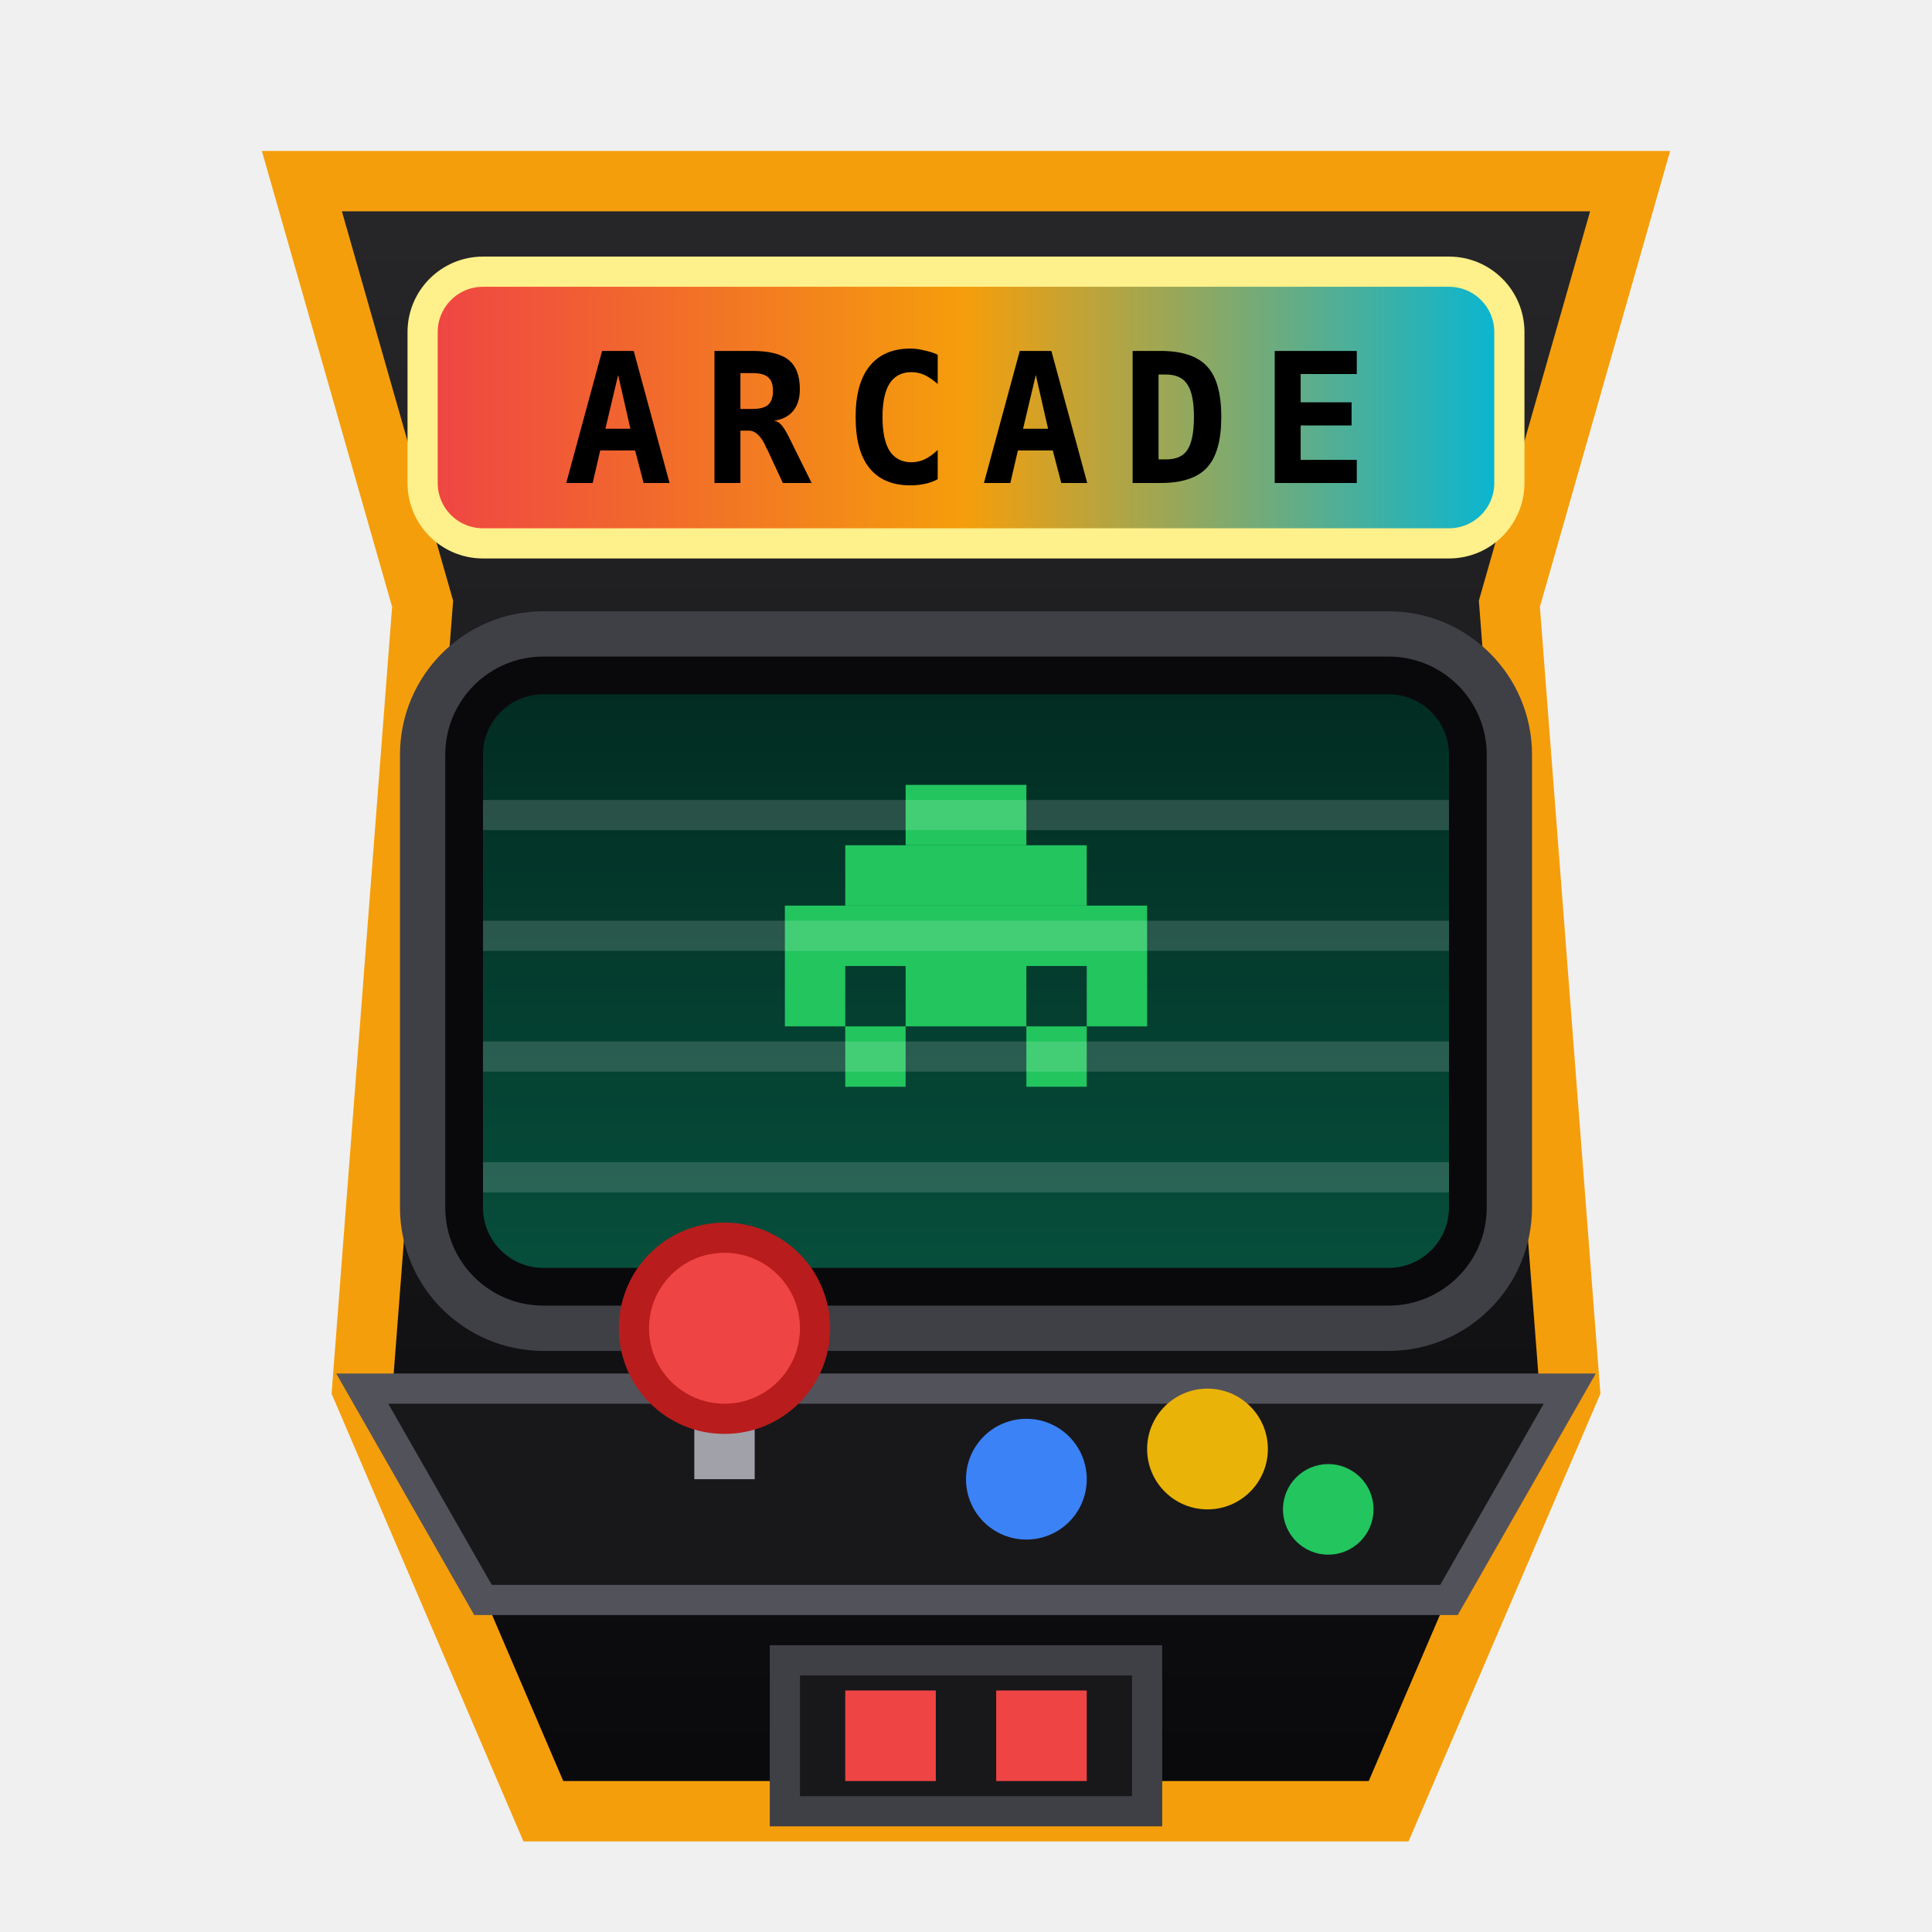
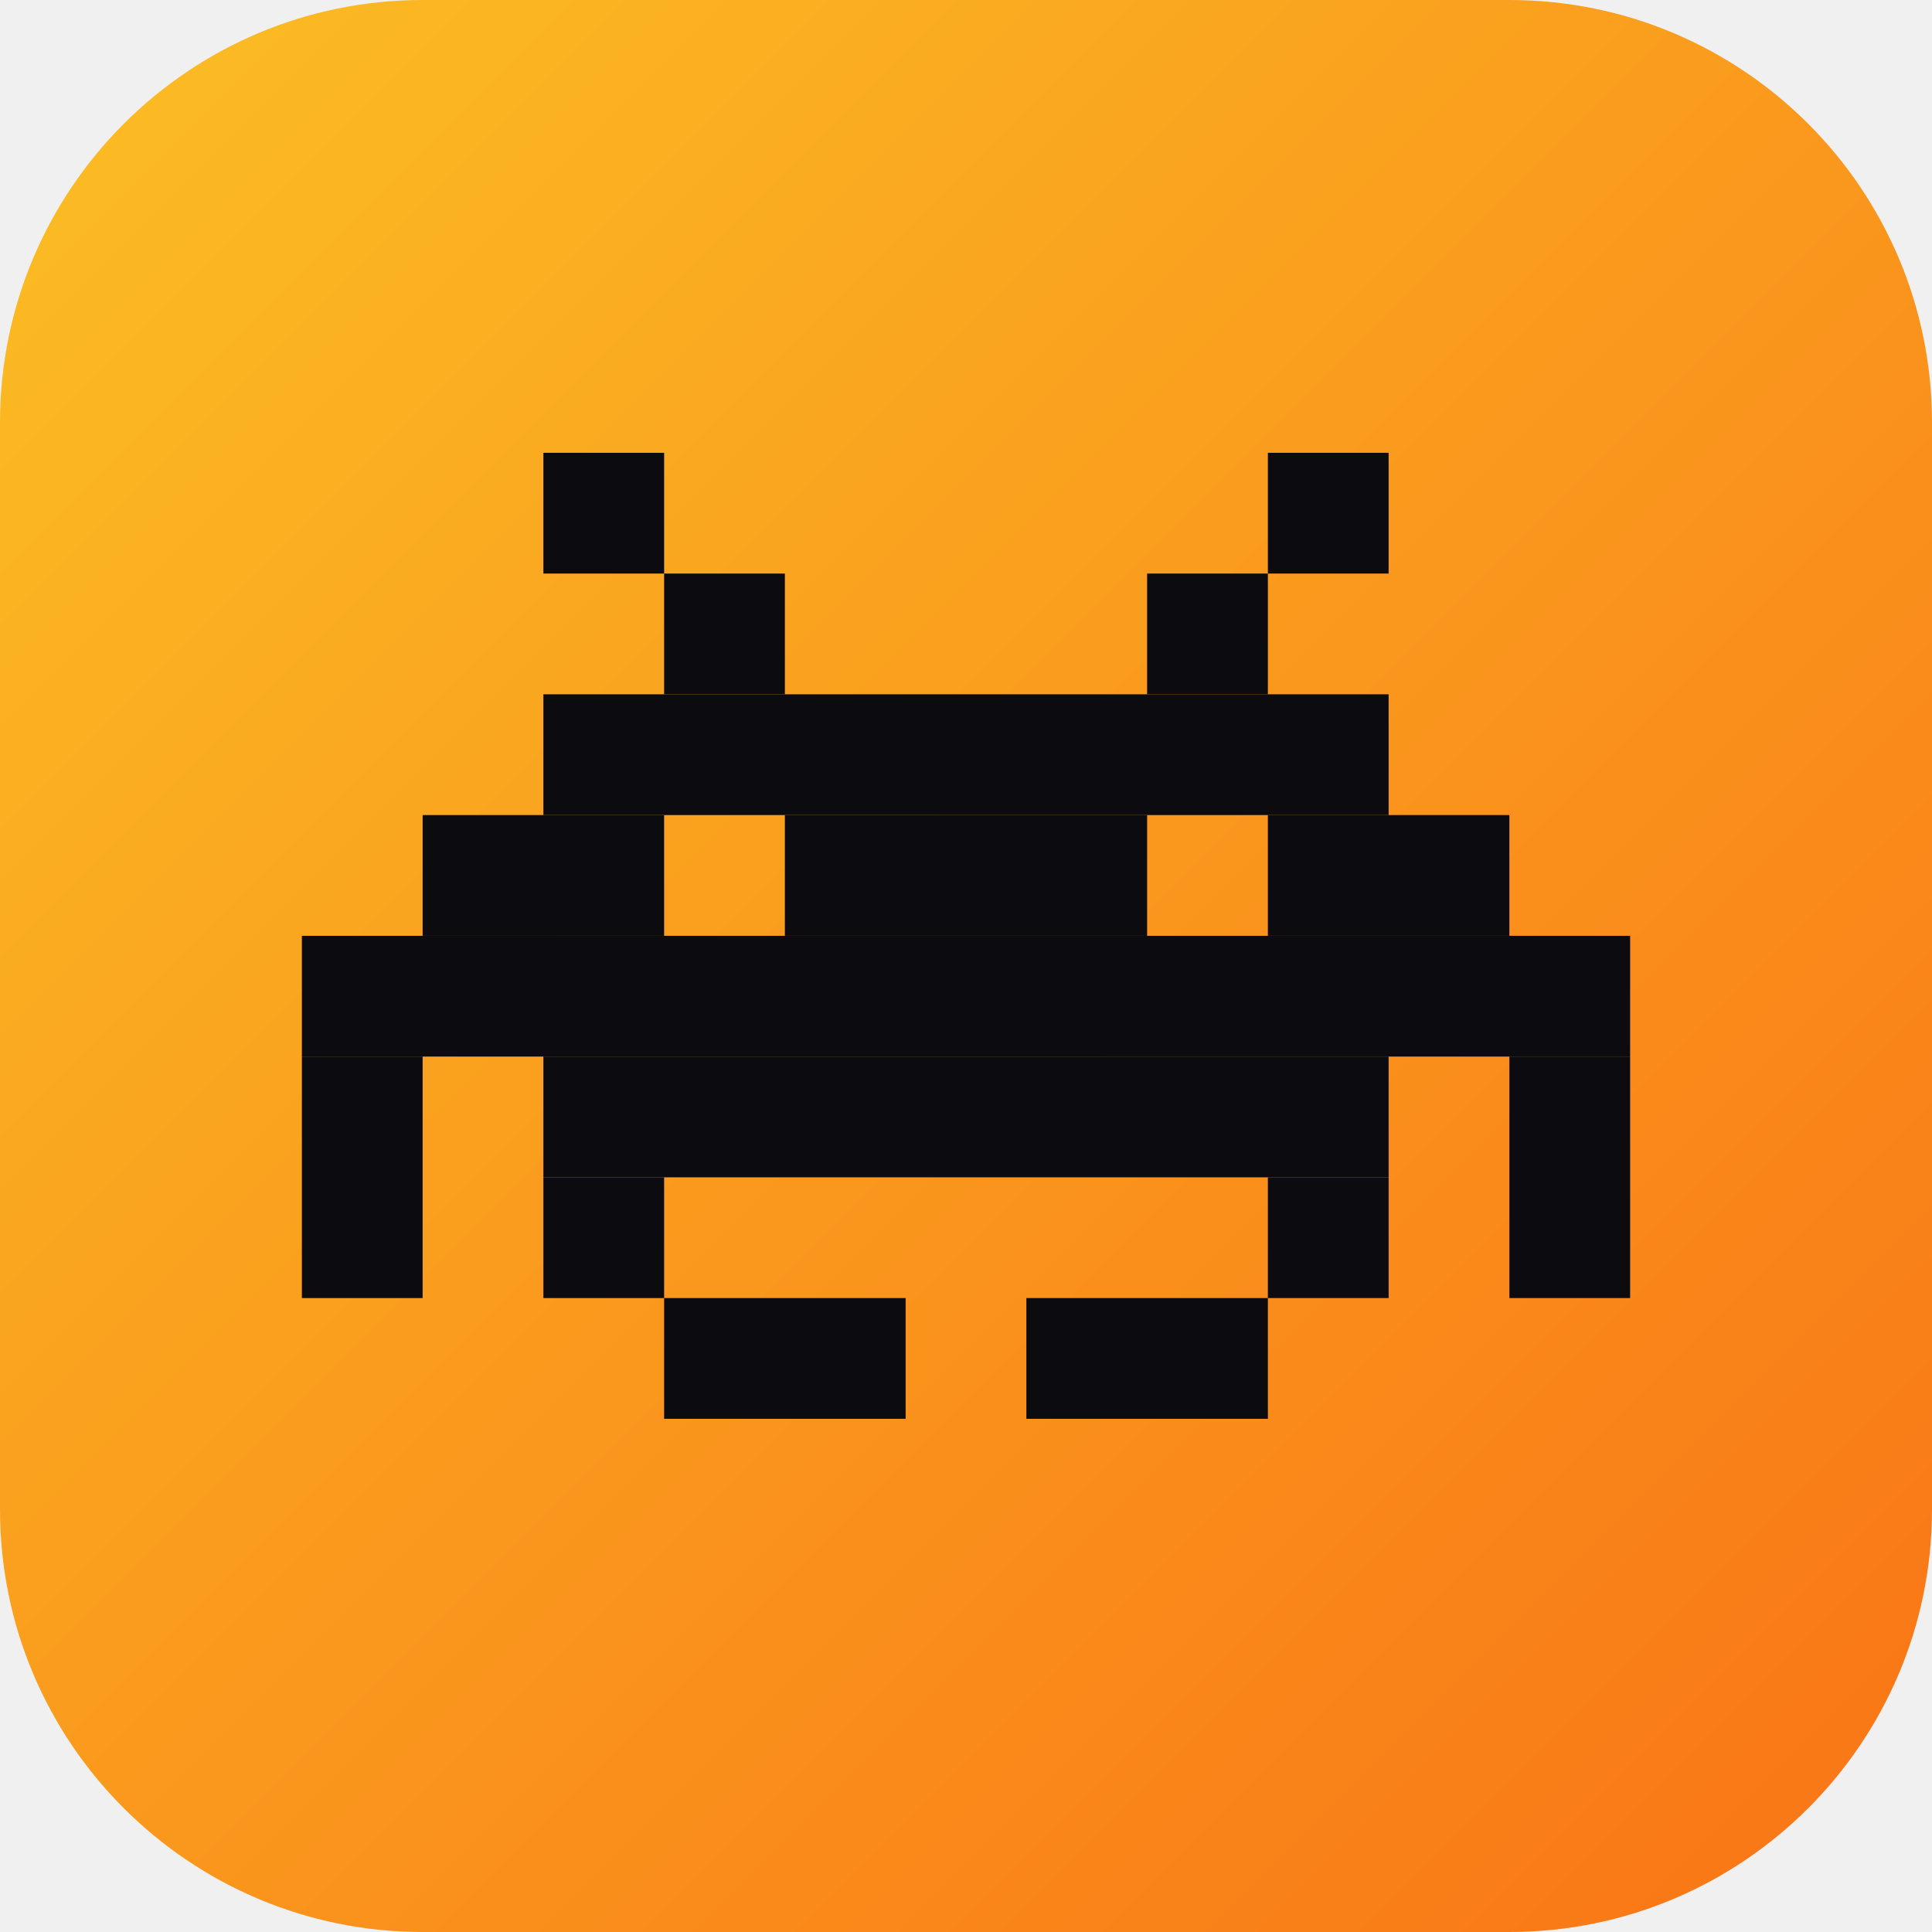
<svg xmlns="http://www.w3.org/2000/svg" viewBox="0 0 64 64" width="64" height="64">
  <defs>
-     <linearGradient id="cabGrad" x1="0" y1="0" x2="0" y2="1">
-       <stop offset="0%" stop-color="#27272a" />
-       <stop offset="100%" stop-color="#09090b" />
-     </linearGradient>
-     <linearGradient id="screenGrad" x1="0" y1="0" x2="0" y2="1">
-       <stop offset="0%" stop-color="#022c22" />
-       <stop offset="100%" stop-color="#064e3b" />
-     </linearGradient>
-     <linearGradient id="marqGrad" x1="0" y1="0" x2="1" y2="0">
-       <stop offset="0%" stop-color="#ef4444" />
-       <stop offset="50%" stop-color="#f59e0b" />
-       <stop offset="100%" stop-color="#06b6d4" />
+     <linearGradient id="bg" x1="0" y1="0" x2="1" y2="1">
+       <stop offset="0" stop-color="#fbbf24" />
+       <stop offset="1" stop-color="#f97316" />
    </linearGradient>
  </defs>
-   <path d="M10 6 L54 6 L50 20 L52 46 L46 60 L18 60 L12 46 L14 20 Z" fill="url(#cabGrad)" stroke="#f59e0b" stroke-width="2" />
-   <rect x="14" y="9" width="36" height="9" rx="2" fill="url(#marqGrad)" stroke="#fef08a" stroke-width="1" />
-   <text x="32" y="16" fill="#000" font-family="monospace" font-size="6" font-weight="900" text-anchor="middle" letter-spacing="1">ARCADE</text>
-   <rect x="14" y="21" width="36" height="23" rx="4" fill="#09090b" stroke="#3f3f46" stroke-width="1.5" />
-   <rect x="16" y="23" width="32" height="19" rx="2" fill="url(#screenGrad)" />
-   <g fill="#22c55e">
-     <rect x="30" y="26" width="4" height="2" />
-     <rect x="28" y="28" width="8" height="2" />
-     <rect x="26" y="30" width="12" height="2" />
-     <rect x="26" y="32" width="2" height="2" />
-     <rect x="30" y="32" width="4" height="2" />
-     <rect x="36" y="32" width="2" height="2" />
-     <rect x="28" y="34" width="2" height="2" />
-     <rect x="34" y="34" width="2" height="2" />
+   <rect width="64" height="64" rx="14" fill="url(#bg)" />
+   <g fill="#0b0b10" transform="translate(10 15)">
+     <rect x="8" y="0" width="4" height="4" />
+     <rect x="32" y="0" width="4" height="4" />
+     <rect x="12" y="4" width="4" height="4" />
+     <rect x="28" y="4" width="4" height="4" />
+     <rect x="8" y="8" width="28" height="4" />
+     <rect x="4" y="12" width="8" height="4" />
+     <rect x="16" y="12" width="12" height="4" />
+     <rect x="32" y="12" width="8" height="4" />
+     <rect x="0" y="16" width="44" height="4" />
+     <rect x="0" y="20" width="4" height="8" />
+     <rect x="8" y="20" width="28" height="4" />
+     <rect x="40" y="20" width="4" height="8" />
+     <rect x="8" y="24" width="4" height="4" />
+     <rect x="32" y="24" width="4" height="4" />
+     <rect x="12" y="28" width="8" height="4" />
+     <rect x="24" y="28" width="8" height="4" />
  </g>
-   <line x1="16" y1="27" x2="48" y2="27" stroke="#ffffff" stroke-opacity="0.15" stroke-width="1" />
-   <line x1="16" y1="31" x2="48" y2="31" stroke="#ffffff" stroke-opacity="0.15" stroke-width="1" />
-   <line x1="16" y1="35" x2="48" y2="35" stroke="#ffffff" stroke-opacity="0.15" stroke-width="1" />
-   <line x1="16" y1="39" x2="48" y2="39" stroke="#ffffff" stroke-opacity="0.15" stroke-width="1" />
-   <polygon points="12,46 52,46 48,53 16,53" fill="#18181b" stroke="#52525b" stroke-width="1" />
-   <line x1="24" y1="49" x2="24" y2="45" stroke="#a1a1aa" stroke-width="2" />
-   <circle cx="24" cy="44" r="3" fill="#ef4444" stroke="#b91c1c" stroke-width="1" />
-   <circle cx="34" cy="49" r="2" fill="#3b82f6" />
-   <circle cx="40" cy="48" r="2" fill="#eab308" />
-   <circle cx="44" cy="50" r="1.5" fill="#22c55e" />
-   <rect x="26" y="55" width="12" height="5" fill="#18181b" stroke="#3f3f46" stroke-width="1" />
-   <rect x="28" y="56" width="3" height="3" fill="#ef4444" />
-   <rect x="33" y="56" width="3" height="3" fill="#ef4444" />
</svg>
